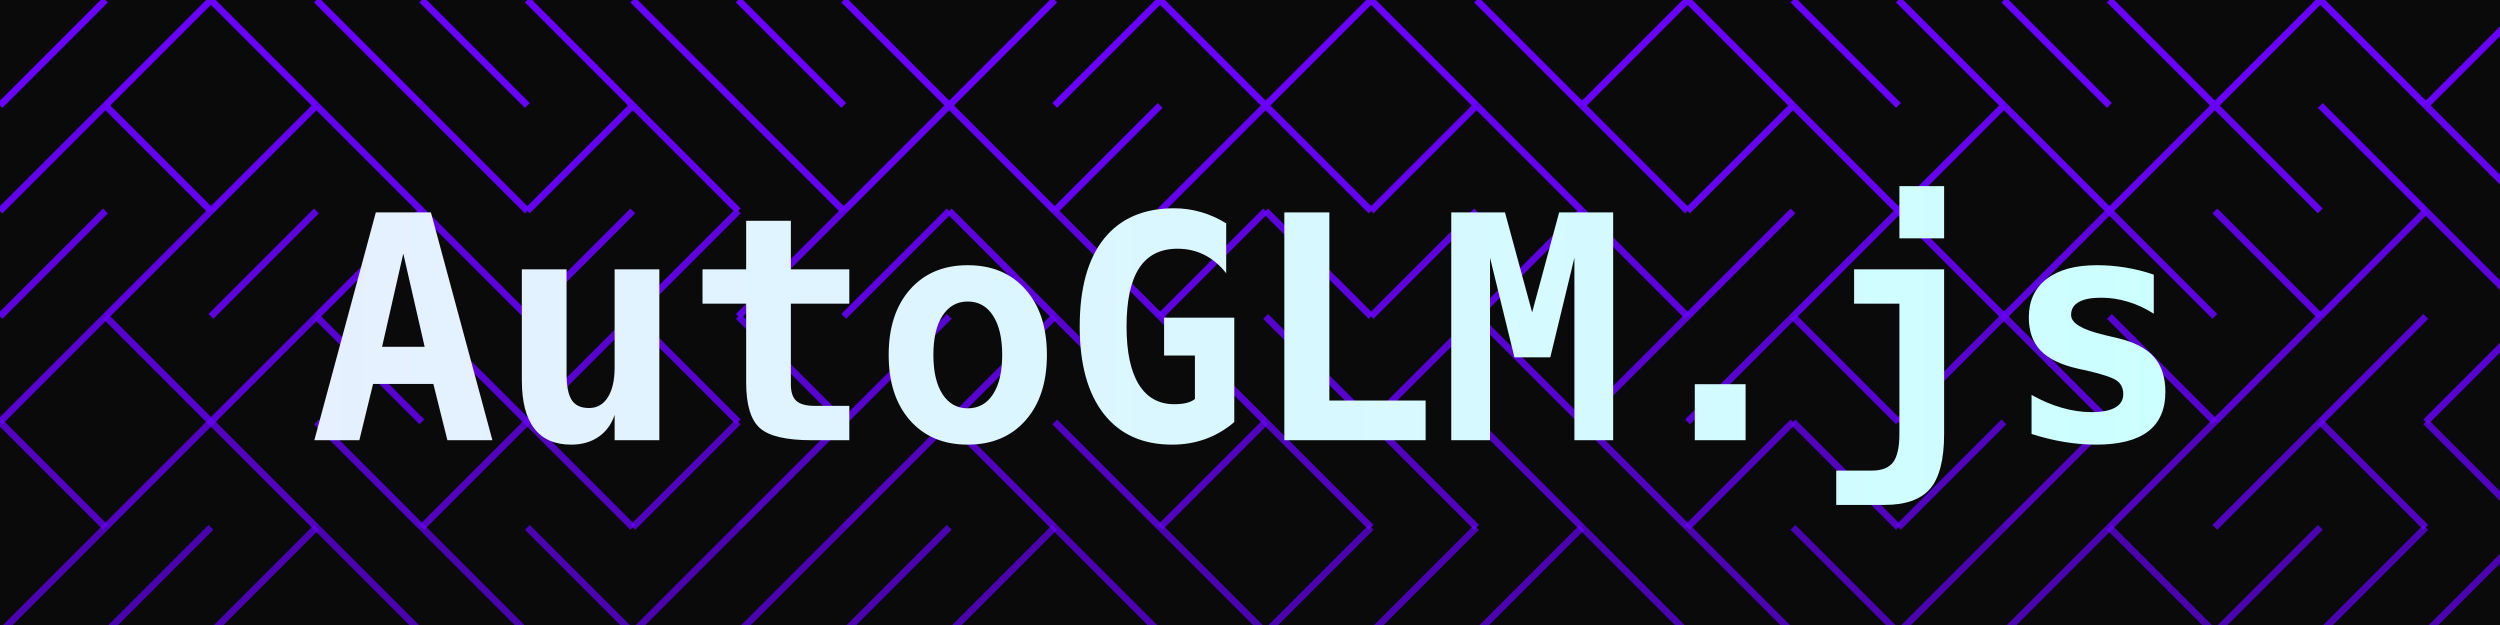
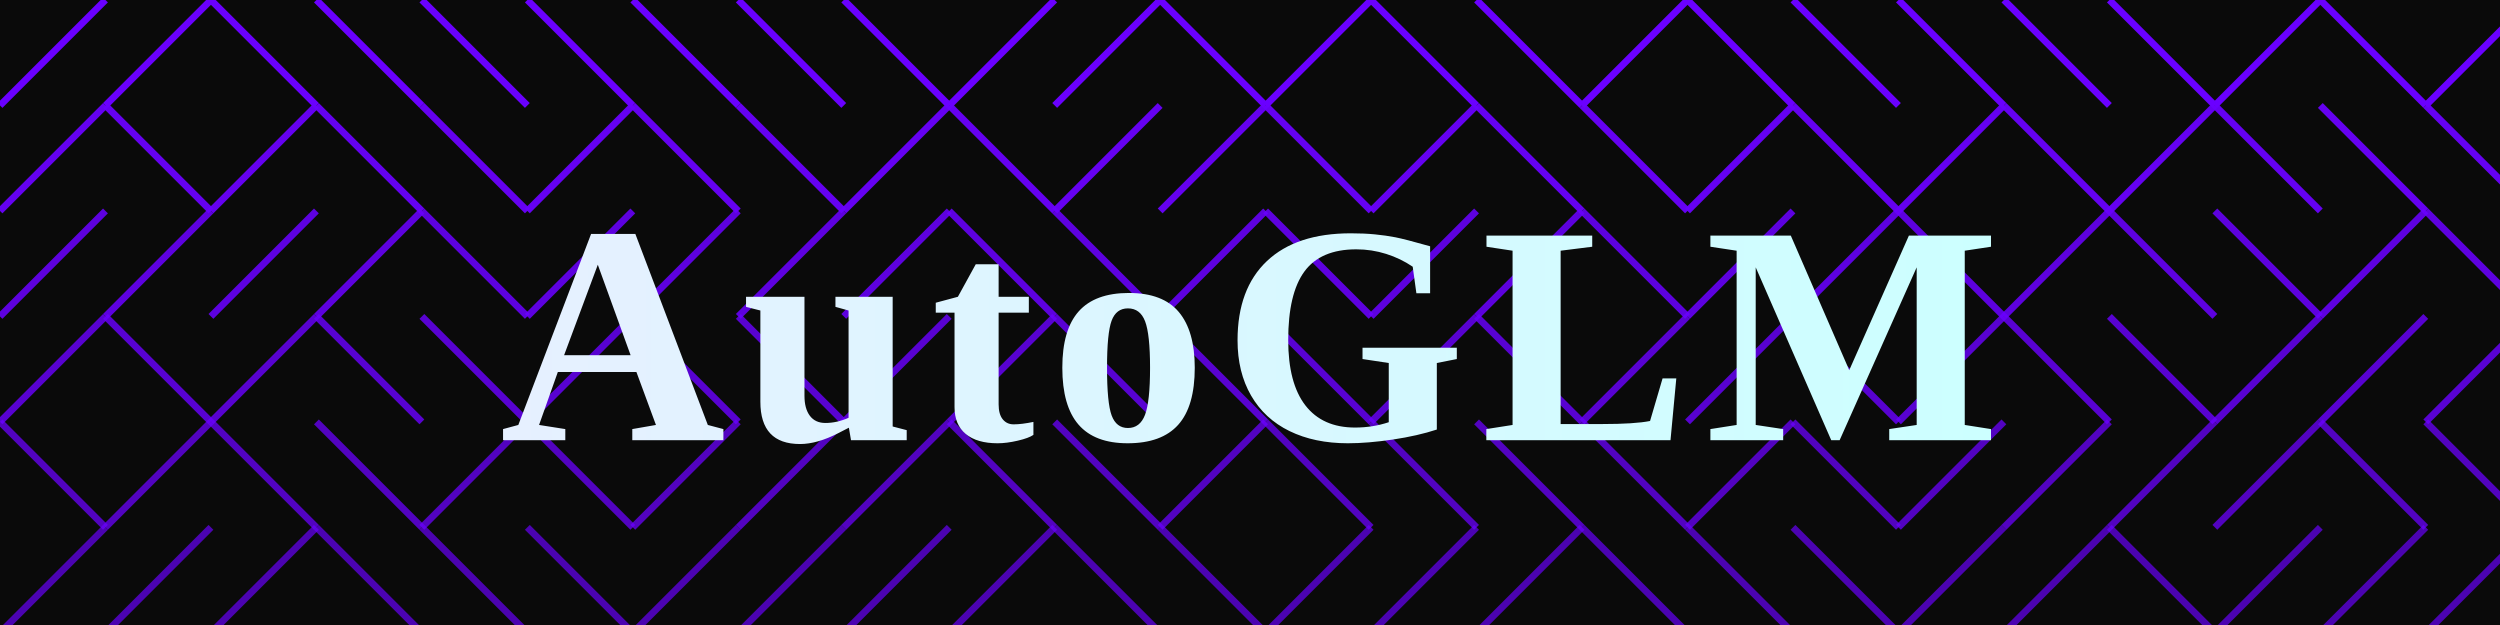
<svg xmlns="http://www.w3.org/2000/svg" version="1.1" viewBox="0 0 1280 320">
  <defs>
    <linearGradient id="textGradient" x1="0%" y1="0%" x2="100%" y2="0%">
      <stop offset="0%" style="stop-color:#E6F0FF;stop-opacity:1" />
      <stop offset="100%" style="stop-color:#CCFFFF;stop-opacity:1" />
    </linearGradient>
  </defs>
  <style>
    
      @keyframes drawLine {
        0% {
          stroke-dashoffset: 100;
          opacity: 0;
        }
        50% {
          stroke-dashoffset: 0;
          opacity: 1;
        }
        100% {
          stroke-dashoffset: 0;
          opacity: 0;
        }
      }

      line {
        animation: drawLine 4s ease-in-out infinite;
        animation-play-state: running;
      }

      /* 为不同的线条添加延迟，创建波浪效果 */
      line:nth-child(8n+1) { animation-delay: 0s; }
      line:nth-child(8n+2) { animation-delay: 0s; }
      line:nth-child(8n+3) { animation-delay: 0.2s; }
      line:nth-child(8n+4) { animation-delay: 0.4s; }
      line:nth-child(8n+5) { animation-delay: 0.6s; }
      line:nth-child(8n+6) { animation-delay: 0.8s; }
      line:nth-child(8n+7) { animation-delay: 1.0s; }
      line:nth-child(8n+8) { animation-delay: 1.2s; }
    
  </style>
  <rect width="100%" height="100%" fill="#0A0A0A" />
  <g stroke-width="3.5" stroke="#6A00FF" fill="none" stroke-linecap="butt">
    <line x1="54" y1="0" x2="0" y2="54" opacity="1.00" />
    <line x1="108" y1="0" x2="54" y2="54" opacity="1.00" />
    <line x1="108" y1="0" x2="162" y2="54" opacity="1.00" />
    <line x1="162" y1="0" x2="216" y2="54" opacity="1.00" />
    <line x1="216" y1="0" x2="270" y2="54" opacity="1.00" />
    <line x1="270" y1="0" x2="324" y2="54" opacity="1.00" />
    <line x1="324" y1="0" x2="378" y2="54" opacity="1.00" />
    <line x1="378" y1="0" x2="432" y2="54" opacity="1.00" />
    <line x1="432" y1="0" x2="486" y2="54" opacity="1.00" />
    <line x1="540" y1="0" x2="486" y2="54" opacity="1.00" />
    <line x1="594" y1="0" x2="540" y2="54" opacity="1.00" />
    <line x1="594" y1="0" x2="648" y2="54" opacity="1.00" />
    <line x1="702" y1="0" x2="648" y2="54" opacity="1.00" />
    <line x1="702" y1="0" x2="756" y2="54" opacity="1.00" />
    <line x1="756" y1="0" x2="810" y2="54" opacity="1.00" />
    <line x1="864" y1="0" x2="810" y2="54" opacity="1.00" />
    <line x1="864" y1="0" x2="918" y2="54" opacity="1.00" />
    <line x1="918" y1="0" x2="972" y2="54" opacity="1.00" />
    <line x1="972" y1="0" x2="1026" y2="54" opacity="1.00" />
    <line x1="1026" y1="0" x2="1080" y2="54" opacity="1.00" />
    <line x1="1080" y1="0" x2="1134" y2="54" opacity="1.00" />
    <line x1="1188" y1="0" x2="1134" y2="54" opacity="1.00" />
    <line x1="1188" y1="0" x2="1242" y2="54" opacity="1.00" />
    <line x1="1296" y1="0" x2="1242" y2="54" opacity="1.00" />
    <line x1="1350" y1="0" x2="1296" y2="54" opacity="1.00" />
    <line x1="1404" y1="0" x2="1350" y2="54" opacity="1.00" />
    <line x1="1458" y1="0" x2="1404" y2="54" opacity="1.00" />
    <line x1="54" y1="54" x2="0" y2="108" opacity="0.94" />
    <line x1="54" y1="54" x2="108" y2="108" opacity="0.94" />
    <line x1="162" y1="54" x2="108" y2="108" opacity="0.94" />
    <line x1="162" y1="54" x2="216" y2="108" opacity="0.94" />
    <line x1="216" y1="54" x2="270" y2="108" opacity="0.94" />
    <line x1="324" y1="54" x2="270" y2="108" opacity="0.94" />
    <line x1="324" y1="54" x2="378" y2="108" opacity="0.94" />
    <line x1="378" y1="54" x2="432" y2="108" opacity="0.94" />
    <line x1="486" y1="54" x2="432" y2="108" opacity="0.94" />
    <line x1="486" y1="54" x2="540" y2="108" opacity="0.94" />
    <line x1="594" y1="54" x2="540" y2="108" opacity="0.94" />
    <line x1="648" y1="54" x2="594" y2="108" opacity="0.94" />
    <line x1="648" y1="54" x2="702" y2="108" opacity="0.94" />
    <line x1="756" y1="54" x2="702" y2="108" opacity="0.94" />
    <line x1="756" y1="54" x2="810" y2="108" opacity="0.94" />
    <line x1="810" y1="54" x2="864" y2="108" opacity="0.94" />
    <line x1="918" y1="54" x2="864" y2="108" opacity="0.94" />
    <line x1="918" y1="54" x2="972" y2="108" opacity="0.94" />
    <line x1="1026" y1="54" x2="972" y2="108" opacity="0.94" />
    <line x1="1026" y1="54" x2="1080" y2="108" opacity="0.94" />
    <line x1="1134" y1="54" x2="1080" y2="108" opacity="0.94" />
    <line x1="1134" y1="54" x2="1188" y2="108" opacity="0.94" />
    <line x1="1188" y1="54" x2="1242" y2="108" opacity="0.94" />
    <line x1="1242" y1="54" x2="1296" y2="108" opacity="0.94" />
    <line x1="1296" y1="54" x2="1350" y2="108" opacity="0.94" />
    <line x1="1350" y1="54" x2="1404" y2="108" opacity="0.94" />
    <line x1="1458" y1="54" x2="1404" y2="108" opacity="0.94" />
    <line x1="54" y1="108" x2="0" y2="162" opacity="0.87" />
    <line x1="108" y1="108" x2="54" y2="162" opacity="0.87" />
    <line x1="162" y1="108" x2="108" y2="162" opacity="0.87" />
    <line x1="216" y1="108" x2="162" y2="162" opacity="0.87" />
    <line x1="216" y1="108" x2="270" y2="162" opacity="0.87" />
    <line x1="324" y1="108" x2="270" y2="162" opacity="0.87" />
    <line x1="378" y1="108" x2="324" y2="162" opacity="0.87" />
    <line x1="432" y1="108" x2="378" y2="162" opacity="0.87" />
    <line x1="486" y1="108" x2="432" y2="162" opacity="0.87" />
    <line x1="486" y1="108" x2="540" y2="162" opacity="0.87" />
    <line x1="540" y1="108" x2="594" y2="162" opacity="0.87" />
    <line x1="648" y1="108" x2="594" y2="162" opacity="0.87" />
    <line x1="648" y1="108" x2="702" y2="162" opacity="0.87" />
    <line x1="756" y1="108" x2="702" y2="162" opacity="0.87" />
    <line x1="810" y1="108" x2="756" y2="162" opacity="0.87" />
    <line x1="810" y1="108" x2="864" y2="162" opacity="0.87" />
    <line x1="918" y1="108" x2="864" y2="162" opacity="0.87" />
    <line x1="972" y1="108" x2="918" y2="162" opacity="0.87" />
    <line x1="972" y1="108" x2="1026" y2="162" opacity="0.87" />
    <line x1="1080" y1="108" x2="1026" y2="162" opacity="0.87" />
    <line x1="1080" y1="108" x2="1134" y2="162" opacity="0.87" />
    <line x1="1134" y1="108" x2="1188" y2="162" opacity="0.87" />
    <line x1="1242" y1="108" x2="1188" y2="162" opacity="0.87" />
    <line x1="1242" y1="108" x2="1296" y2="162" opacity="0.87" />
    <line x1="1350" y1="108" x2="1296" y2="162" opacity="0.87" />
    <line x1="1350" y1="108" x2="1404" y2="162" opacity="0.87" />
    <line x1="1458" y1="108" x2="1404" y2="162" opacity="0.87" />
    <line x1="54" y1="162" x2="0" y2="216" opacity="0.81" />
    <line x1="54" y1="162" x2="108" y2="216" opacity="0.81" />
    <line x1="162" y1="162" x2="108" y2="216" opacity="0.81" />
    <line x1="162" y1="162" x2="216" y2="216" opacity="0.81" />
    <line x1="216" y1="162" x2="270" y2="216" opacity="0.81" />
    <line x1="324" y1="162" x2="270" y2="216" opacity="0.81" />
    <line x1="324" y1="162" x2="378" y2="216" opacity="0.81" />
    <line x1="378" y1="162" x2="432" y2="216" opacity="0.81" />
    <line x1="486" y1="162" x2="432" y2="216" opacity="0.81" />
    <line x1="540" y1="162" x2="486" y2="216" opacity="0.81" />
    <line x1="540" y1="162" x2="594" y2="216" opacity="0.81" />
    <line x1="594" y1="162" x2="648" y2="216" opacity="0.81" />
    <line x1="648" y1="162" x2="702" y2="216" opacity="0.81" />
    <line x1="756" y1="162" x2="702" y2="216" opacity="0.81" />
    <line x1="756" y1="162" x2="810" y2="216" opacity="0.81" />
    <line x1="864" y1="162" x2="810" y2="216" opacity="0.81" />
    <line x1="918" y1="162" x2="864" y2="216" opacity="0.81" />
    <line x1="918" y1="162" x2="972" y2="216" opacity="0.81" />
    <line x1="1026" y1="162" x2="972" y2="216" opacity="0.81" />
    <line x1="1026" y1="162" x2="1080" y2="216" opacity="0.81" />
    <line x1="1080" y1="162" x2="1134" y2="216" opacity="0.81" />
    <line x1="1188" y1="162" x2="1134" y2="216" opacity="0.81" />
    <line x1="1242" y1="162" x2="1188" y2="216" opacity="0.81" />
    <line x1="1296" y1="162" x2="1242" y2="216" opacity="0.81" />
    <line x1="1296" y1="162" x2="1350" y2="216" opacity="0.81" />
    <line x1="1350" y1="162" x2="1404" y2="216" opacity="0.81" />
    <line x1="1458" y1="162" x2="1404" y2="216" opacity="0.81" />
    <line x1="0" y1="216" x2="54" y2="270" opacity="0.74" />
    <line x1="108" y1="216" x2="54" y2="270" opacity="0.74" />
    <line x1="108" y1="216" x2="162" y2="270" opacity="0.74" />
    <line x1="162" y1="216" x2="216" y2="270" opacity="0.74" />
    <line x1="270" y1="216" x2="216" y2="270" opacity="0.74" />
    <line x1="270" y1="216" x2="324" y2="270" opacity="0.74" />
    <line x1="378" y1="216" x2="324" y2="270" opacity="0.74" />
    <line x1="432" y1="216" x2="378" y2="270" opacity="0.74" />
    <line x1="486" y1="216" x2="432" y2="270" opacity="0.74" />
    <line x1="486" y1="216" x2="540" y2="270" opacity="0.74" />
    <line x1="540" y1="216" x2="594" y2="270" opacity="0.74" />
    <line x1="648" y1="216" x2="594" y2="270" opacity="0.74" />
    <line x1="648" y1="216" x2="702" y2="270" opacity="0.74" />
    <line x1="702" y1="216" x2="756" y2="270" opacity="0.74" />
    <line x1="756" y1="216" x2="810" y2="270" opacity="0.74" />
    <line x1="810" y1="216" x2="864" y2="270" opacity="0.74" />
    <line x1="918" y1="216" x2="864" y2="270" opacity="0.74" />
    <line x1="918" y1="216" x2="972" y2="270" opacity="0.74" />
    <line x1="1026" y1="216" x2="972" y2="270" opacity="0.74" />
    <line x1="1080" y1="216" x2="1026" y2="270" opacity="0.74" />
    <line x1="1134" y1="216" x2="1080" y2="270" opacity="0.74" />
    <line x1="1188" y1="216" x2="1134" y2="270" opacity="0.74" />
    <line x1="1188" y1="216" x2="1242" y2="270" opacity="0.74" />
    <line x1="1242" y1="216" x2="1296" y2="270" opacity="0.74" />
    <line x1="1350" y1="216" x2="1296" y2="270" opacity="0.74" />
    <line x1="1404" y1="216" x2="1350" y2="270" opacity="0.74" />
    <line x1="1458" y1="216" x2="1404" y2="270" opacity="0.74" />
    <line x1="54" y1="270" x2="0" y2="324" opacity="0.68" />
    <line x1="108" y1="270" x2="54" y2="324" opacity="0.68" />
    <line x1="162" y1="270" x2="108" y2="324" opacity="0.68" />
    <line x1="162" y1="270" x2="216" y2="324" opacity="0.68" />
    <line x1="216" y1="270" x2="270" y2="324" opacity="0.68" />
    <line x1="270" y1="270" x2="324" y2="324" opacity="0.68" />
    <line x1="378" y1="270" x2="324" y2="324" opacity="0.68" />
    <line x1="432" y1="270" x2="378" y2="324" opacity="0.68" />
    <line x1="486" y1="270" x2="432" y2="324" opacity="0.68" />
    <line x1="540" y1="270" x2="486" y2="324" opacity="0.68" />
    <line x1="540" y1="270" x2="594" y2="324" opacity="0.68" />
    <line x1="594" y1="270" x2="648" y2="324" opacity="0.68" />
    <line x1="702" y1="270" x2="648" y2="324" opacity="0.68" />
    <line x1="756" y1="270" x2="702" y2="324" opacity="0.68" />
    <line x1="810" y1="270" x2="756" y2="324" opacity="0.68" />
    <line x1="810" y1="270" x2="864" y2="324" opacity="0.68" />
    <line x1="864" y1="270" x2="918" y2="324" opacity="0.68" />
    <line x1="918" y1="270" x2="972" y2="324" opacity="0.68" />
    <line x1="1026" y1="270" x2="972" y2="324" opacity="0.68" />
    <line x1="1080" y1="270" x2="1026" y2="324" opacity="0.68" />
    <line x1="1080" y1="270" x2="1134" y2="324" opacity="0.68" />
    <line x1="1188" y1="270" x2="1134" y2="324" opacity="0.68" />
    <line x1="1242" y1="270" x2="1188" y2="324" opacity="0.68" />
    <line x1="1296" y1="270" x2="1242" y2="324" opacity="0.68" />
    <line x1="1350" y1="270" x2="1296" y2="324" opacity="0.68" />
    <line x1="1404" y1="270" x2="1350" y2="324" opacity="0.68" />
    <line x1="1404" y1="270" x2="1458" y2="324" opacity="0.68" />
    <line x1="54" y1="324" x2="0" y2="378" opacity="0.62" />
  </g>
-   <text text-anchor="middle" dominant-baseline="middle" font-family="Consolas, Monaco, monospace">
-     <tspan x="640" y="180" font-size="160" font-weight="900" fill="url(#textGradient)">AutoGLM.js</tspan>
+   <text text-anchor="middle" dominant-baseline="middle" font-size="160" font-weight="600" letter-spacing="8" word-spacing="12" text-rendering="geometricPrecision" fill="url(#textGradient)">
+     <tspan x="640" y="180">AutoGLM</tspan>
  </text>
</svg>
